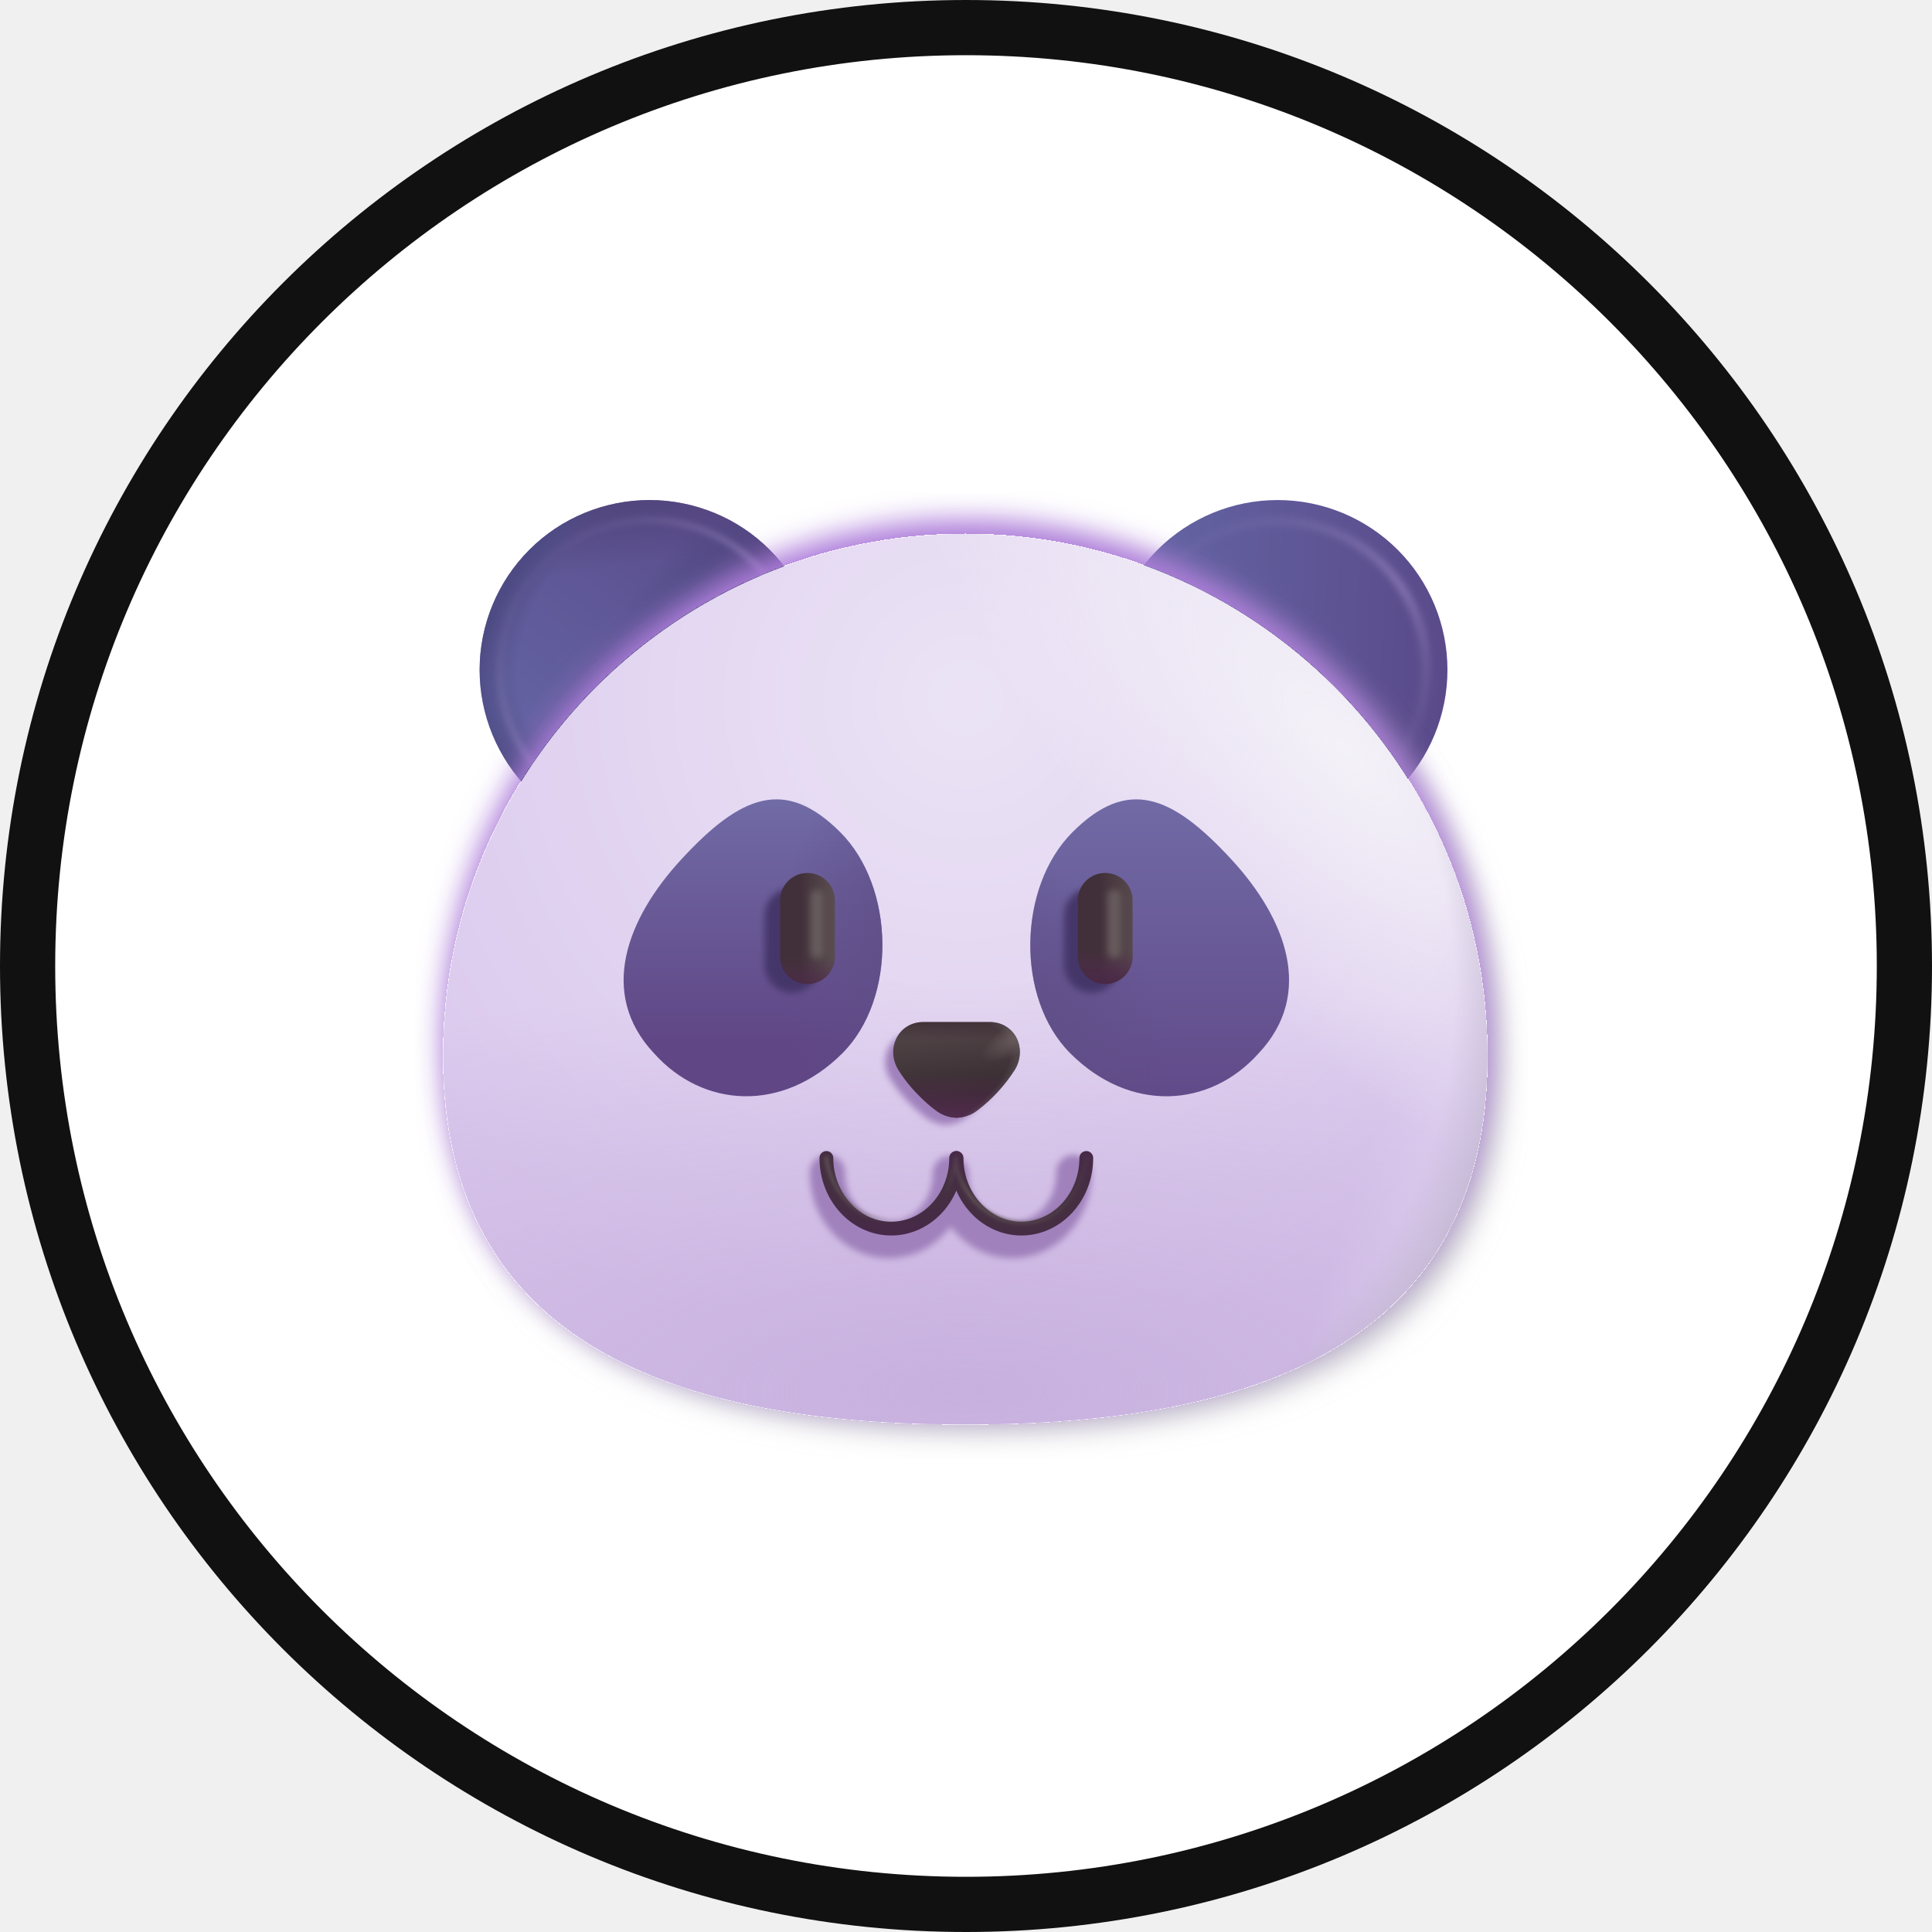
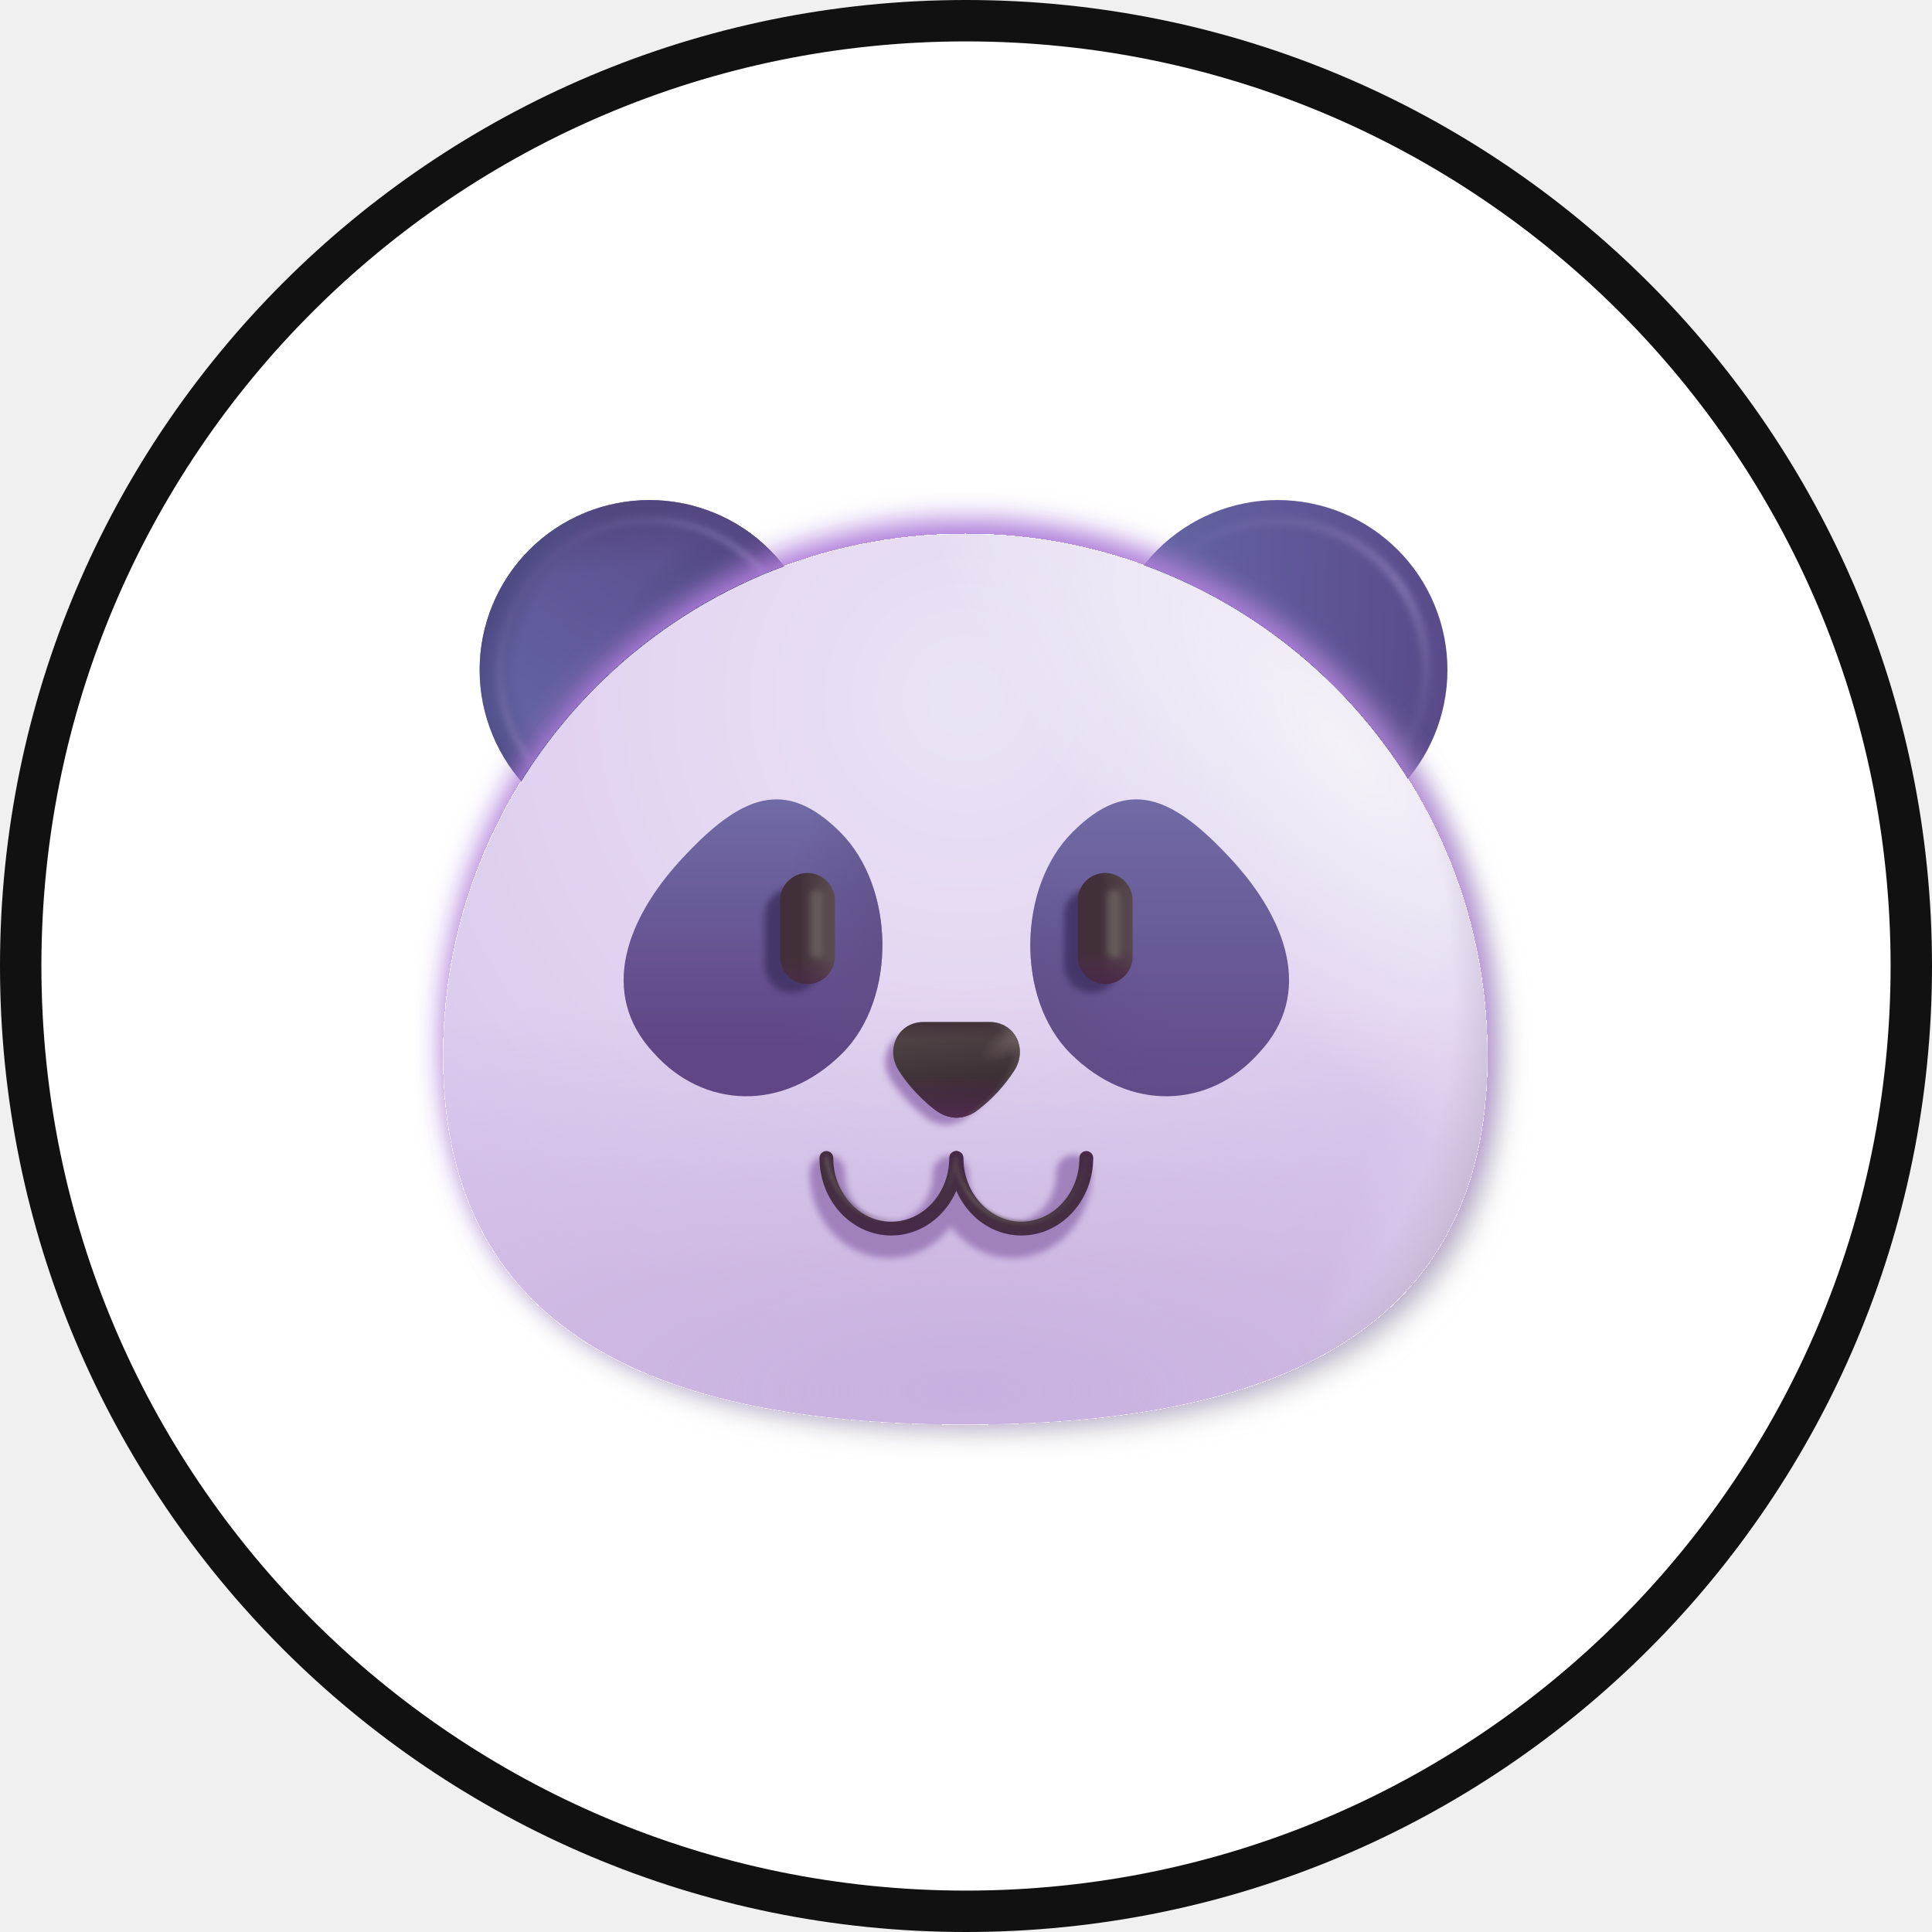
<svg xmlns="http://www.w3.org/2000/svg" width="140" height="140" viewBox="0 0 140 140" fill="none">
-   <rect x="2" y="2" width="136" height="136" rx="68" fill="white" stroke="#111111" stroke-width="4" />
+   <rect x="1.5" y="1.5" width="137" height="137" rx="68.5" fill="white" stroke="#111111" stroke-width="3" />
  <path d="M47.066 60.852C48.682 60.852 50.283 60.534 51.776 59.916C53.27 59.297 54.626 58.39 55.769 57.247C56.912 56.104 57.819 54.748 58.438 53.254C59.056 51.761 59.374 50.16 59.374 48.544C59.374 46.928 59.056 45.327 58.438 43.834C57.819 42.34 56.912 40.983 55.769 39.84C54.626 38.697 53.27 37.791 51.776 37.172C50.283 36.554 48.682 36.235 47.066 36.235C43.801 36.235 40.671 37.532 38.362 39.84C36.054 42.149 34.757 45.279 34.757 48.544C34.757 51.808 36.054 54.939 38.362 57.247C40.671 59.556 43.801 60.852 47.066 60.852Z" fill="url(#paint0_linear_287_2342)" />
  <path d="M47.066 60.852C48.682 60.852 50.283 60.534 51.776 59.916C53.27 59.297 54.626 58.39 55.769 57.247C56.912 56.104 57.819 54.748 58.438 53.254C59.056 51.761 59.374 50.16 59.374 48.544C59.374 46.928 59.056 45.327 58.438 43.834C57.819 42.34 56.912 40.983 55.769 39.84C54.626 38.697 53.27 37.791 51.776 37.172C50.283 36.554 48.682 36.235 47.066 36.235C43.801 36.235 40.671 37.532 38.362 39.84C36.054 42.149 34.757 45.279 34.757 48.544C34.757 51.808 36.054 54.939 38.362 57.247C40.671 59.556 43.801 60.852 47.066 60.852Z" fill="url(#paint1_linear_287_2342)" />
  <path d="M47.066 60.852C48.682 60.852 50.283 60.534 51.776 59.916C53.27 59.297 54.626 58.39 55.769 57.247C56.912 56.104 57.819 54.748 58.438 53.254C59.056 51.761 59.374 50.16 59.374 48.544C59.374 46.928 59.056 45.327 58.438 43.834C57.819 42.34 56.912 40.983 55.769 39.84C54.626 38.697 53.27 37.791 51.776 37.172C50.283 36.554 48.682 36.235 47.066 36.235C43.801 36.235 40.671 37.532 38.362 39.84C36.054 42.149 34.757 45.279 34.757 48.544C34.757 51.808 36.054 54.939 38.362 57.247C40.671 59.556 43.801 60.852 47.066 60.852Z" fill="url(#paint2_linear_287_2342)" />
  <path d="M47.066 60.852C48.682 60.852 50.283 60.534 51.776 59.916C53.27 59.297 54.626 58.39 55.769 57.247C56.912 56.104 57.819 54.748 58.438 53.254C59.056 51.761 59.374 50.16 59.374 48.544C59.374 46.928 59.056 45.327 58.438 43.834C57.819 42.34 56.912 40.983 55.769 39.84C54.626 38.697 53.27 37.791 51.776 37.172C50.283 36.554 48.682 36.235 47.066 36.235C43.801 36.235 40.671 37.532 38.362 39.84C36.054 42.149 34.757 45.279 34.757 48.544C34.757 51.808 36.054 54.939 38.362 57.247C40.671 59.556 43.801 60.852 47.066 60.852Z" fill="url(#paint3_radial_287_2342)" />
  <path d="M47.066 60.852C48.682 60.852 50.283 60.534 51.776 59.916C53.27 59.297 54.626 58.39 55.769 57.247C56.912 56.104 57.819 54.748 58.438 53.254C59.056 51.761 59.374 50.16 59.374 48.544C59.374 46.928 59.056 45.327 58.438 43.834C57.819 42.34 56.912 40.983 55.769 39.84C54.626 38.697 53.27 37.791 51.776 37.172C50.283 36.554 48.682 36.235 47.066 36.235C43.801 36.235 40.671 37.532 38.362 39.84C36.054 42.149 34.757 45.279 34.757 48.544C34.757 51.808 36.054 54.939 38.362 57.247C40.671 59.556 43.801 60.852 47.066 60.852Z" fill="url(#paint4_radial_287_2342)" />
  <path d="M92.579 60.852C94.196 60.852 95.796 60.534 97.29 59.916C98.783 59.297 100.14 58.39 101.283 57.247C102.426 56.104 103.333 54.748 103.951 53.254C104.57 51.761 104.888 50.16 104.888 48.544C104.888 46.928 104.57 45.327 103.951 43.834C103.333 42.34 102.426 40.983 101.283 39.84C100.14 38.697 98.783 37.791 97.29 37.172C95.796 36.554 94.196 36.235 92.579 36.235C89.315 36.235 86.184 37.532 83.876 39.84C81.568 42.149 80.271 45.279 80.271 48.544C80.271 51.808 81.568 54.939 83.876 57.247C86.184 59.556 89.315 60.852 92.579 60.852Z" fill="url(#paint5_linear_287_2342)" />
  <g filter="url(#filter0_f_287_2342)">
    <path d="M103.361 48.544C103.361 51.404 102.225 54.146 100.203 56.169C98.181 58.191 95.438 59.327 92.578 59.327C89.718 59.327 86.975 58.191 84.953 56.169C82.931 54.146 81.795 51.404 81.795 48.544C81.795 45.684 82.931 42.941 84.954 40.918C86.976 38.895 89.719 37.759 92.579 37.759C95.44 37.759 98.183 38.895 100.205 40.918C102.228 42.941 103.361 45.684 103.361 48.544Z" stroke="url(#paint6_linear_287_2342)" stroke-width="0.3" />
  </g>
  <g filter="url(#filter1_f_287_2342)">
    <path d="M57.919 48.544C57.919 51.422 56.775 54.182 54.74 56.217C52.705 58.253 49.945 59.396 47.066 59.396C44.188 59.396 41.428 58.253 39.393 56.217C37.358 54.182 36.214 51.422 36.214 48.544C36.214 45.666 37.358 42.905 39.393 40.87C41.428 38.835 44.188 37.692 47.066 37.692C49.945 37.692 52.705 38.835 54.74 40.87C56.775 42.905 57.919 45.666 57.919 48.544Z" stroke="url(#paint7_linear_287_2342)" stroke-width="0.25" />
  </g>
  <g filter="url(#filter2_dd_287_2342)">
    <path d="M107.779 76.525C107.779 97.413 90.837 103.223 69.949 103.223C49.06 103.223 32.118 97.413 32.118 76.525C32.118 55.637 49.06 38.694 69.949 38.694C90.837 38.694 107.779 55.61 107.779 76.525Z" fill="url(#paint8_radial_287_2342)" />
    <path d="M107.779 76.525C107.779 97.413 90.837 103.223 69.949 103.223C49.06 103.223 32.118 97.413 32.118 76.525C32.118 55.637 49.06 38.694 69.949 38.694C90.837 38.694 107.779 55.61 107.779 76.525Z" fill="url(#paint9_radial_287_2342)" />
  </g>
  <path d="M107.779 76.525C107.779 97.413 90.837 103.223 69.949 103.223C49.06 103.223 32.118 97.413 32.118 76.525C32.118 55.637 49.06 38.694 69.949 38.694C90.837 38.694 107.779 55.61 107.779 76.525Z" fill="url(#paint10_radial_287_2342)" />
  <path d="M107.779 76.525C107.779 97.413 90.837 103.223 69.949 103.223C49.06 103.223 32.118 97.413 32.118 76.525C32.118 55.637 49.06 38.694 69.949 38.694C90.837 38.694 107.779 55.61 107.779 76.525Z" fill="url(#paint11_linear_287_2342)" />
  <path d="M107.779 76.525C107.779 97.413 90.837 103.223 69.949 103.223C49.06 103.223 32.118 97.413 32.118 76.525C32.118 55.637 49.06 38.694 69.949 38.694C90.837 38.694 107.779 55.61 107.779 76.525Z" fill="url(#paint12_radial_287_2342)" />
  <path d="M61.034 76.328C56.705 80.654 50.941 80.295 47.396 76.328C43.321 71.999 45.434 66.554 49.339 62.309C53.708 57.559 56.913 56.332 60.885 60.304C64.858 64.276 65.006 72.356 61.034 76.328Z" fill="url(#paint13_linear_287_2342)" />
  <path d="M61.034 76.328C56.705 80.654 50.941 80.295 47.396 76.328C43.321 71.999 45.434 66.554 49.339 62.309C53.708 57.559 56.913 56.332 60.885 60.304C64.858 64.276 65.006 72.356 61.034 76.328Z" fill="url(#paint14_radial_287_2342)" />
  <path d="M77.566 76.328C81.895 80.654 87.659 80.295 91.204 76.328C95.279 71.999 93.166 66.554 89.261 62.309C84.892 57.559 81.687 56.332 77.715 60.304C73.742 64.276 73.594 72.356 77.566 76.328Z" fill="url(#paint15_linear_287_2342)" />
  <path d="M77.566 76.328C81.895 80.654 87.659 80.295 91.204 76.328C95.279 71.999 93.166 66.554 89.261 62.309C84.892 57.559 81.687 56.332 77.715 60.304C73.742 64.276 73.594 72.356 77.566 76.328Z" fill="url(#paint16_radial_287_2342)" />
  <g filter="url(#filter3_f_287_2342)">
    <path d="M66.247 74.863H70.832C72.602 74.863 73.48 76.739 72.567 78.195C71.51 79.887 70.027 80.951 70.027 80.951C69.605 81.291 69.083 81.484 68.541 81.5C67.999 81.484 67.477 81.291 67.055 80.951C67.055 80.951 65.568 79.887 64.512 78.195C63.599 76.736 64.479 74.863 66.247 74.863Z" fill="#A081BC" />
  </g>
  <path d="M66.916 74.061H71.71C73.556 74.061 74.474 76.02 73.521 77.544C72.81 78.65 71.912 79.624 70.867 80.422C70.425 80.777 69.88 80.978 69.313 80.995C68.747 80.978 68.201 80.777 67.76 80.422C67.76 80.422 66.208 79.311 65.106 77.544C64.152 76.02 65.071 74.061 66.916 74.061Z" fill="url(#paint17_linear_287_2342)" />
  <path d="M66.916 74.061H71.71C73.556 74.061 74.474 76.02 73.521 77.544C72.81 78.65 71.912 79.624 70.867 80.422C70.425 80.777 69.88 80.978 69.313 80.995C68.747 80.978 68.201 80.777 67.76 80.422C67.76 80.422 66.208 79.311 65.106 77.544C64.152 76.02 65.071 74.061 66.916 74.061Z" fill="url(#paint18_linear_287_2342)" />
  <path d="M66.916 74.061H71.71C73.556 74.061 74.474 76.02 73.521 77.544C72.81 78.65 71.912 79.624 70.867 80.422C70.425 80.777 69.88 80.978 69.313 80.995C68.747 80.978 68.201 80.777 67.76 80.422C67.76 80.422 66.208 79.311 65.106 77.544C64.152 76.02 65.071 74.061 66.916 74.061Z" fill="url(#paint19_linear_287_2342)" />
  <path d="M66.916 74.061H71.71C73.556 74.061 74.474 76.02 73.521 77.544C72.81 78.65 71.912 79.624 70.867 80.422C70.425 80.777 69.88 80.978 69.313 80.995C68.747 80.978 68.201 80.777 67.76 80.422C67.76 80.422 66.208 79.311 65.106 77.544C64.152 76.02 65.071 74.061 66.916 74.061Z" fill="url(#paint20_radial_287_2342)" />
  <path d="M66.916 74.061H71.71C73.556 74.061 74.474 76.02 73.521 77.544C72.81 78.65 71.912 79.624 70.867 80.422C70.425 80.777 69.88 80.978 69.313 80.995C68.747 80.978 68.201 80.777 67.76 80.422C67.76 80.422 66.208 79.311 65.106 77.544C64.152 76.02 65.071 74.061 66.916 74.061Z" fill="url(#paint21_radial_287_2342)" />
  <g filter="url(#filter4_f_287_2342)">
    <path d="M57.391 64.357H57.389C56.293 64.357 55.405 65.245 55.405 66.341V69.953C55.405 71.049 56.293 71.937 57.389 71.937H57.391C58.487 71.937 59.375 71.049 59.375 69.953V66.341C59.375 65.245 58.487 64.357 57.391 64.357Z" fill="#45366A" />
  </g>
  <g filter="url(#filter5_f_287_2342)">
    <path d="M79.093 64.357H79.09C77.995 64.357 77.106 65.245 77.106 66.341V69.953C77.106 71.049 77.995 71.937 79.09 71.937H79.093C80.188 71.937 81.076 71.049 81.076 69.953V66.341C81.076 65.245 80.188 64.357 79.093 64.357Z" fill="#45366A" />
  </g>
  <path d="M58.513 63.26H58.51C57.415 63.26 56.527 64.148 56.527 65.243V69.321C56.527 70.416 57.415 71.305 58.51 71.305H58.513C59.608 71.305 60.496 70.416 60.496 69.321V65.243C60.496 64.148 59.608 63.26 58.513 63.26Z" fill="url(#paint22_linear_287_2342)" />
  <path d="M58.513 63.26H58.51C57.415 63.26 56.527 64.148 56.527 65.243V69.321C56.527 70.416 57.415 71.305 58.51 71.305H58.513C59.608 71.305 60.496 70.416 60.496 69.321V65.243C60.496 64.148 59.608 63.26 58.513 63.26Z" fill="url(#paint23_linear_287_2342)" />
  <path d="M80.087 63.257H80.09C81.185 63.257 82.073 64.145 82.073 65.241V69.318C82.073 70.414 81.185 71.302 80.09 71.302H80.087C78.992 71.302 78.104 70.414 78.104 69.318V65.241C78.104 64.145 78.992 63.257 80.087 63.257Z" fill="url(#paint24_linear_287_2342)" />
  <path d="M80.087 63.257H80.09C81.185 63.257 82.073 64.145 82.073 65.241V69.318C82.073 70.414 81.185 71.302 80.09 71.302H80.087C78.992 71.302 78.104 70.414 78.104 69.318V65.241C78.104 64.145 78.992 63.257 80.087 63.257Z" fill="url(#paint25_linear_287_2342)" />
  <g filter="url(#filter6_f_287_2342)">
    <path fill-rule="evenodd" clip-rule="evenodd" d="M61.237 85.034C61.245 84.862 61.217 84.689 61.157 84.527C61.096 84.364 61.003 84.216 60.883 84.091C60.764 83.966 60.62 83.866 60.461 83.798C60.302 83.73 60.13 83.695 59.957 83.695C59.784 83.695 59.613 83.73 59.453 83.798C59.294 83.866 59.151 83.966 59.031 84.091C58.911 84.216 58.818 84.364 58.758 84.527C58.697 84.689 58.67 84.862 58.678 85.034C58.678 88.315 61.147 91.168 64.414 91.168C66.257 91.168 67.846 90.258 68.884 88.877C69.919 90.255 71.51 91.166 73.353 91.166C76.62 91.166 79.09 88.315 79.09 85.032C79.098 84.859 79.071 84.686 79.01 84.524C78.949 84.362 78.856 84.213 78.737 84.088C78.617 83.963 78.474 83.863 78.314 83.795C78.155 83.727 77.984 83.692 77.811 83.692C77.637 83.692 77.466 83.727 77.307 83.795C77.148 83.863 77.004 83.963 76.884 84.088C76.765 84.213 76.672 84.362 76.611 84.524C76.55 84.686 76.523 84.859 76.531 85.032C76.531 87.107 75.004 88.604 73.353 88.604C71.702 88.604 70.178 87.107 70.178 85.034C70.178 84.695 70.043 84.369 69.803 84.129C69.563 83.889 69.237 83.754 68.897 83.754H68.87C68.531 83.754 68.205 83.889 67.965 84.129C67.724 84.369 67.59 84.695 67.59 85.034C67.59 87.107 66.066 88.604 64.414 88.604C62.763 88.604 61.237 87.107 61.237 85.034Z" fill="#A081BC" />
  </g>
  <path d="M69.287 83.91C69.287 86.734 67.179 89.028 64.585 89.028C61.99 89.028 59.883 86.734 59.883 83.91" stroke="url(#paint26_radial_287_2342)" stroke-miterlimit="10" stroke-linecap="round" />
  <path d="M78.717 83.91C78.717 86.734 76.609 89.028 74.015 89.028C71.421 89.028 69.314 86.734 69.314 83.91" stroke="url(#paint27_radial_287_2342)" stroke-miterlimit="10" stroke-linecap="round" />
  <g filter="url(#filter7_f_287_2342)">
    <path d="M59.883 83.91C59.996 85.318 61.326 88.183 64.233 88.385C67.862 88.639 69.13 85.769 69.257 83.91C69.186 85.402 70.819 88.599 74.24 88.599C77.177 88.599 78.561 85.402 78.715 83.91" stroke="url(#paint28_linear_287_2342)" stroke-width="0.25" stroke-linecap="round" stroke-linejoin="round" />
  </g>
  <g filter="url(#filter8_f_287_2342)">
    <path d="M59.691 64.941C59.691 64.677 59.478 64.463 59.214 64.463C58.951 64.463 58.737 64.677 58.737 64.941V68.967C58.737 69.231 58.951 69.445 59.214 69.445C59.478 69.445 59.691 69.231 59.691 68.967V64.941Z" fill="#665A5C" />
  </g>
  <g filter="url(#filter9_f_287_2342)">
    <path d="M81.225 64.941C81.225 64.677 81.011 64.463 80.748 64.463C80.484 64.463 80.271 64.677 80.271 64.941V68.967C80.271 69.231 80.484 69.445 80.748 69.445C81.011 69.445 81.225 69.231 81.225 68.967V64.941Z" fill="#665A5C" />
  </g>
  <defs>
    <filter id="filter0_f_287_2342" x="81.045" y="37.009" width="23.066" height="23.068" filterUnits="userSpaceOnUse" color-interpolation-filters="sRGB">
      <feFlood flood-opacity="0" result="BackgroundImageFix" />
      <feBlend mode="normal" in="SourceGraphic" in2="BackgroundImageFix" result="shape" />
      <feGaussianBlur stdDeviation="0.3" result="effect1_foregroundBlur_287_2342" />
    </filter>
    <filter id="filter1_f_287_2342" x="35.589" y="37.067" width="22.954" height="22.954" filterUnits="userSpaceOnUse" color-interpolation-filters="sRGB">
      <feFlood flood-opacity="0" result="BackgroundImageFix" />
      <feBlend mode="normal" in="SourceGraphic" in2="BackgroundImageFix" result="shape" />
      <feGaussianBlur stdDeviation="0.25" result="effect1_foregroundBlur_287_2342" />
    </filter>
    <filter id="filter2_dd_287_2342" x="30.118" y="35.694" width="80.662" height="70.029" filterUnits="userSpaceOnUse" color-interpolation-filters="sRGB">
      <feFlood flood-opacity="0" result="BackgroundImageFix" />
      <feColorMatrix in="SourceAlpha" type="matrix" values="0 0 0 0 0 0 0 0 0 0 0 0 0 0 0 0 0 0 127 0" result="hardAlpha" />
      <feOffset dx="1" dy="0.5" />
      <feGaussianBlur stdDeviation="1" />
      <feComposite in2="hardAlpha" operator="out" />
      <feColorMatrix type="matrix" values="0 0 0 0 0.596 0 0 0 0 0.584 0 0 0 0 0.643 0 0 0 0.6 0" />
      <feBlend mode="normal" in2="BackgroundImageFix" result="effect1_dropShadow_287_2342" />
      <feColorMatrix in="SourceAlpha" type="matrix" values="0 0 0 0 0 0 0 0 0 0 0 0 0 0 0 0 0 0 127 0" result="hardAlpha" />
      <feOffset dy="-1" />
      <feGaussianBlur stdDeviation="1" />
      <feComposite in2="hardAlpha" operator="out" />
      <feColorMatrix type="matrix" values="0 0 0 0 0.686 0 0 0 0 0.49 0 0 0 0 0.863 0 0 0 1 0" />
      <feBlend mode="normal" in2="effect1_dropShadow_287_2342" result="effect2_dropShadow_287_2342" />
      <feBlend mode="normal" in="SourceGraphic" in2="effect2_dropShadow_287_2342" result="shape" />
    </filter>
    <filter id="filter3_f_287_2342" x="63.647" y="74.363" width="9.787" height="7.637" filterUnits="userSpaceOnUse" color-interpolation-filters="sRGB">
      <feFlood flood-opacity="0" result="BackgroundImageFix" />
      <feBlend mode="normal" in="SourceGraphic" in2="BackgroundImageFix" result="shape" />
      <feGaussianBlur stdDeviation="0.25" result="effect1_foregroundBlur_287_2342" />
    </filter>
    <filter id="filter4_f_287_2342" x="54.905" y="63.857" width="4.97" height="8.58" filterUnits="userSpaceOnUse" color-interpolation-filters="sRGB">
      <feFlood flood-opacity="0" result="BackgroundImageFix" />
      <feBlend mode="normal" in="SourceGraphic" in2="BackgroundImageFix" result="shape" />
      <feGaussianBlur stdDeviation="0.25" result="effect1_foregroundBlur_287_2342" />
    </filter>
    <filter id="filter5_f_287_2342" x="76.606" y="63.857" width="4.97" height="8.58" filterUnits="userSpaceOnUse" color-interpolation-filters="sRGB">
      <feFlood flood-opacity="0" result="BackgroundImageFix" />
      <feBlend mode="normal" in="SourceGraphic" in2="BackgroundImageFix" result="shape" />
      <feGaussianBlur stdDeviation="0.25" result="effect1_foregroundBlur_287_2342" />
    </filter>
    <filter id="filter6_f_287_2342" x="58.176" y="83.192" width="21.415" height="8.476" filterUnits="userSpaceOnUse" color-interpolation-filters="sRGB">
      <feFlood flood-opacity="0" result="BackgroundImageFix" />
      <feBlend mode="normal" in="SourceGraphic" in2="BackgroundImageFix" result="shape" />
      <feGaussianBlur stdDeviation="0.25" result="effect1_foregroundBlur_287_2342" />
    </filter>
    <filter id="filter7_f_287_2342" x="59.508" y="83.535" width="19.581" height="5.438" filterUnits="userSpaceOnUse" color-interpolation-filters="sRGB">
      <feFlood flood-opacity="0" result="BackgroundImageFix" />
      <feBlend mode="normal" in="SourceGraphic" in2="BackgroundImageFix" result="shape" />
      <feGaussianBlur stdDeviation="0.125" result="effect1_foregroundBlur_287_2342" />
    </filter>
    <filter id="filter8_f_287_2342" x="58.237" y="63.962" width="1.954" height="5.983" filterUnits="userSpaceOnUse" color-interpolation-filters="sRGB">
      <feFlood flood-opacity="0" result="BackgroundImageFix" />
      <feBlend mode="normal" in="SourceGraphic" in2="BackgroundImageFix" result="shape" />
      <feGaussianBlur stdDeviation="0.25" result="effect1_foregroundBlur_287_2342" />
    </filter>
    <filter id="filter9_f_287_2342" x="79.771" y="63.962" width="1.954" height="5.983" filterUnits="userSpaceOnUse" color-interpolation-filters="sRGB">
      <feFlood flood-opacity="0" result="BackgroundImageFix" />
      <feBlend mode="normal" in="SourceGraphic" in2="BackgroundImageFix" result="shape" />
      <feGaussianBlur stdDeviation="0.25" result="effect1_foregroundBlur_287_2342" />
    </filter>
    <linearGradient id="paint0_linear_287_2342" x1="38.535" y1="53.716" x2="52.889" y2="35.138" gradientUnits="userSpaceOnUse">
      <stop stop-color="#6363A2" />
      <stop offset="1" stop-color="#5A4A8A" />
    </linearGradient>
    <linearGradient id="paint1_linear_287_2342" x1="50.187" y1="48.544" x2="47.909" y2="33.874" gradientUnits="userSpaceOnUse">
      <stop offset="0.549" stop-color="#4D4175" stop-opacity="0" />
      <stop offset="1" stop-color="#4D4175" />
    </linearGradient>
    <linearGradient id="paint2_linear_287_2342" x1="45.207" y1="48.947" x2="42.715" y2="46.877" gradientUnits="userSpaceOnUse">
      <stop stop-color="#4E4B84" />
      <stop offset="1" stop-color="#4E4B84" stop-opacity="0" />
    </linearGradient>
    <radialGradient id="paint3_radial_287_2342" cx="0" cy="0" r="1" gradientUnits="userSpaceOnUse" gradientTransform="translate(58.7178 38.8565) rotate(146.983) scale(27.8957 12.7541)">
      <stop offset="0.869" stop-color="#4E4B84" stop-opacity="0" />
      <stop offset="1" stop-color="#4E4B84" />
    </radialGradient>
    <radialGradient id="paint4_radial_287_2342" cx="0" cy="0" r="1" gradientUnits="userSpaceOnUse" gradientTransform="translate(59.3723 38.9406) rotate(153.909) scale(10.3682 14.5378)">
      <stop stop-color="#5A4482" />
      <stop offset="1" stop-color="#5A4482" stop-opacity="0" />
    </radialGradient>
    <linearGradient id="paint5_linear_287_2342" x1="83.714" y1="44.345" x2="104.885" y2="45.358" gradientUnits="userSpaceOnUse">
      <stop stop-color="#6363A2" />
      <stop offset="1" stop-color="#5A4A8A" />
    </linearGradient>
    <linearGradient id="paint6_linear_287_2342" x1="103.769" y1="54.181" x2="85.359" y2="37.673" gradientUnits="userSpaceOnUse">
      <stop stop-color="#9A8BBD" stop-opacity="0" />
      <stop offset="0.378" stop-color="#A997CF" />
      <stop offset="1" stop-color="#9A8BBD" stop-opacity="0" />
    </linearGradient>
    <linearGradient id="paint7_linear_287_2342" x1="58.256" y1="54.181" x2="39.846" y2="37.673" gradientUnits="userSpaceOnUse">
      <stop stop-color="#9A8BBD" stop-opacity="0" />
      <stop offset="0.378" stop-color="#A997CF" />
      <stop offset="1" stop-color="#9A8BBD" stop-opacity="0" />
    </linearGradient>
    <radialGradient id="paint8_radial_287_2342" cx="0" cy="0" r="1" gradientUnits="userSpaceOnUse" gradientTransform="translate(69.9486 50.5435) rotate(90) scale(49.7022)">
      <stop stop-color="#EBE3F5" />
      <stop offset="1" stop-color="#DAC8ED" />
    </radialGradient>
    <radialGradient id="paint9_radial_287_2342" cx="0" cy="0" r="1" gradientUnits="userSpaceOnUse" gradientTransform="translate(69.9486 100.753) rotate(-90) scale(29.7918 84.6277)">
      <stop stop-color="#C7B0DE" />
      <stop offset="1" stop-color="#C7B0DE" stop-opacity="0" />
    </radialGradient>
    <radialGradient id="paint10_radial_287_2342" cx="0" cy="0" r="1" gradientUnits="userSpaceOnUse" gradientTransform="translate(97.4759 54.1401) rotate(138.552) scale(17.3495 44.4235)">
      <stop stop-color="#F4F2F8" />
      <stop offset="1" stop-color="#F4F2F8" stop-opacity="0" />
    </radialGradient>
    <linearGradient id="paint11_linear_287_2342" x1="110.144" y1="90.958" x2="97.814" y2="87.072" gradientUnits="userSpaceOnUse">
      <stop stop-color="#E1D3F1" />
      <stop offset="1" stop-color="#E1D3F1" stop-opacity="0" />
    </linearGradient>
    <radialGradient id="paint12_radial_287_2342" cx="0" cy="0" r="1" gradientUnits="userSpaceOnUse" gradientTransform="translate(48.4995 62.5838) rotate(23.798) scale(65.7112 50.0338)">
      <stop offset="0.897" stop-color="#BAB0C7" stop-opacity="0" />
      <stop offset="0.992" stop-color="#BAB0C7" />
    </radialGradient>
    <linearGradient id="paint13_linear_287_2342" x1="54.449" y1="58.245" x2="54.449" y2="75.674" gradientUnits="userSpaceOnUse">
      <stop stop-color="#706AA5" />
      <stop offset="1" stop-color="#604685" />
    </linearGradient>
    <radialGradient id="paint14_radial_287_2342" cx="0" cy="0" r="1" gradientUnits="userSpaceOnUse" gradientTransform="translate(66.5708 68.6834) rotate(180) scale(10.3022 14.5833)">
      <stop offset="0.014" stop-color="#5F4E87" />
      <stop offset="1" stop-color="#5F4E87" stop-opacity="0" />
    </radialGradient>
    <linearGradient id="paint15_linear_287_2342" x1="84.151" y1="57.926" x2="84.151" y2="82.343" gradientUnits="userSpaceOnUse">
      <stop stop-color="#706AA5" />
      <stop offset="1" stop-color="#604685" />
    </linearGradient>
    <radialGradient id="paint16_radial_287_2342" cx="0" cy="0" r="1" gradientUnits="userSpaceOnUse" gradientTransform="translate(73.3263 74.5743) rotate(-33.1994) scale(10.7617 15.2339)">
      <stop offset="0.014" stop-color="#5F4E87" />
      <stop offset="1" stop-color="#5F4E87" stop-opacity="0" />
    </radialGradient>
    <linearGradient id="paint17_linear_287_2342" x1="68.946" y1="71.788" x2="70.078" y2="81.151" gradientUnits="userSpaceOnUse">
      <stop stop-color="#5F5254" />
      <stop offset="1" stop-color="#2E2127" />
    </linearGradient>
    <linearGradient id="paint18_linear_287_2342" x1="68.675" y1="75.879" x2="68.675" y2="72.626" gradientUnits="userSpaceOnUse">
      <stop offset="0.147" stop-color="#34222C" stop-opacity="0" />
      <stop offset="0.873" stop-color="#34222C" />
    </linearGradient>
    <linearGradient id="paint19_linear_287_2342" x1="67.046" y1="81.338" x2="67.046" y2="76.417" gradientUnits="userSpaceOnUse">
      <stop stop-color="#552D52" />
      <stop offset="0.714" stop-color="#552D52" stop-opacity="0" />
    </linearGradient>
    <radialGradient id="paint20_radial_287_2342" cx="0" cy="0" r="1" gradientUnits="userSpaceOnUse" gradientTransform="translate(63.5305 78.9167) rotate(-18.752) scale(12.113 5.43903)">
      <stop offset="0.828" stop-color="#5C5458" stop-opacity="0" />
      <stop offset="0.935" stop-color="#5C5458" />
    </radialGradient>
    <radialGradient id="paint21_radial_287_2342" cx="0" cy="0" r="1" gradientUnits="userSpaceOnUse" gradientTransform="translate(73.9043 74.9958) rotate(148.131) scale(3.99681 1.43781)">
      <stop stop-color="#6A5C5E" />
      <stop offset="0.808" stop-color="#6A5C5E" stop-opacity="0" />
    </radialGradient>
    <linearGradient id="paint22_linear_287_2342" x1="60.28" y1="67.651" x2="58" y2="67.651" gradientUnits="userSpaceOnUse">
      <stop stop-color="#594C4F" />
      <stop offset="1" stop-color="#413039" />
    </linearGradient>
    <linearGradient id="paint23_linear_287_2342" x1="61.115" y1="72.21" x2="61.115" y2="69.34" gradientUnits="userSpaceOnUse">
      <stop stop-color="#492847" />
      <stop offset="1" stop-color="#552D52" stop-opacity="0" />
    </linearGradient>
    <linearGradient id="paint24_linear_287_2342" x1="82.319" y1="66.776" x2="79.657" y2="66.776" gradientUnits="userSpaceOnUse">
      <stop stop-color="#594C4F" />
      <stop offset="1" stop-color="#413039" />
    </linearGradient>
    <linearGradient id="paint25_linear_287_2342" x1="77.485" y1="71.302" x2="77.485" y2="68.832" gradientUnits="userSpaceOnUse">
      <stop stop-color="#492847" />
      <stop offset="1" stop-color="#552D52" stop-opacity="0" />
    </linearGradient>
    <radialGradient id="paint26_radial_287_2342" cx="0" cy="0" r="1" gradientUnits="userSpaceOnUse" gradientTransform="translate(64.5684 84.9182) rotate(90) scale(4.64441 10.1154)">
      <stop offset="0.006" stop-color="#423539" />
      <stop offset="1" stop-color="#472849" />
    </radialGradient>
    <radialGradient id="paint27_radial_287_2342" cx="0" cy="0" r="1" gradientUnits="userSpaceOnUse" gradientTransform="translate(73.9991 86.4693) rotate(90) scale(4.40249 7.64008)">
      <stop offset="0.006" stop-color="#423539" />
      <stop offset="1" stop-color="#472849" />
    </radialGradient>
    <linearGradient id="paint28_linear_287_2342" x1="59.375" y1="85.261" x2="79.685" y2="85.261" gradientUnits="userSpaceOnUse">
      <stop stop-color="#5F5356" />
      <stop offset="0.289" stop-color="#5F5356" stop-opacity="0" />
      <stop offset="0.445" stop-color="#5F5356" stop-opacity="0" />
      <stop offset="0.534" stop-color="#5F5356" />
      <stop offset="1" stop-color="#5F5356" stop-opacity="0" />
    </linearGradient>
  </defs>
</svg>
